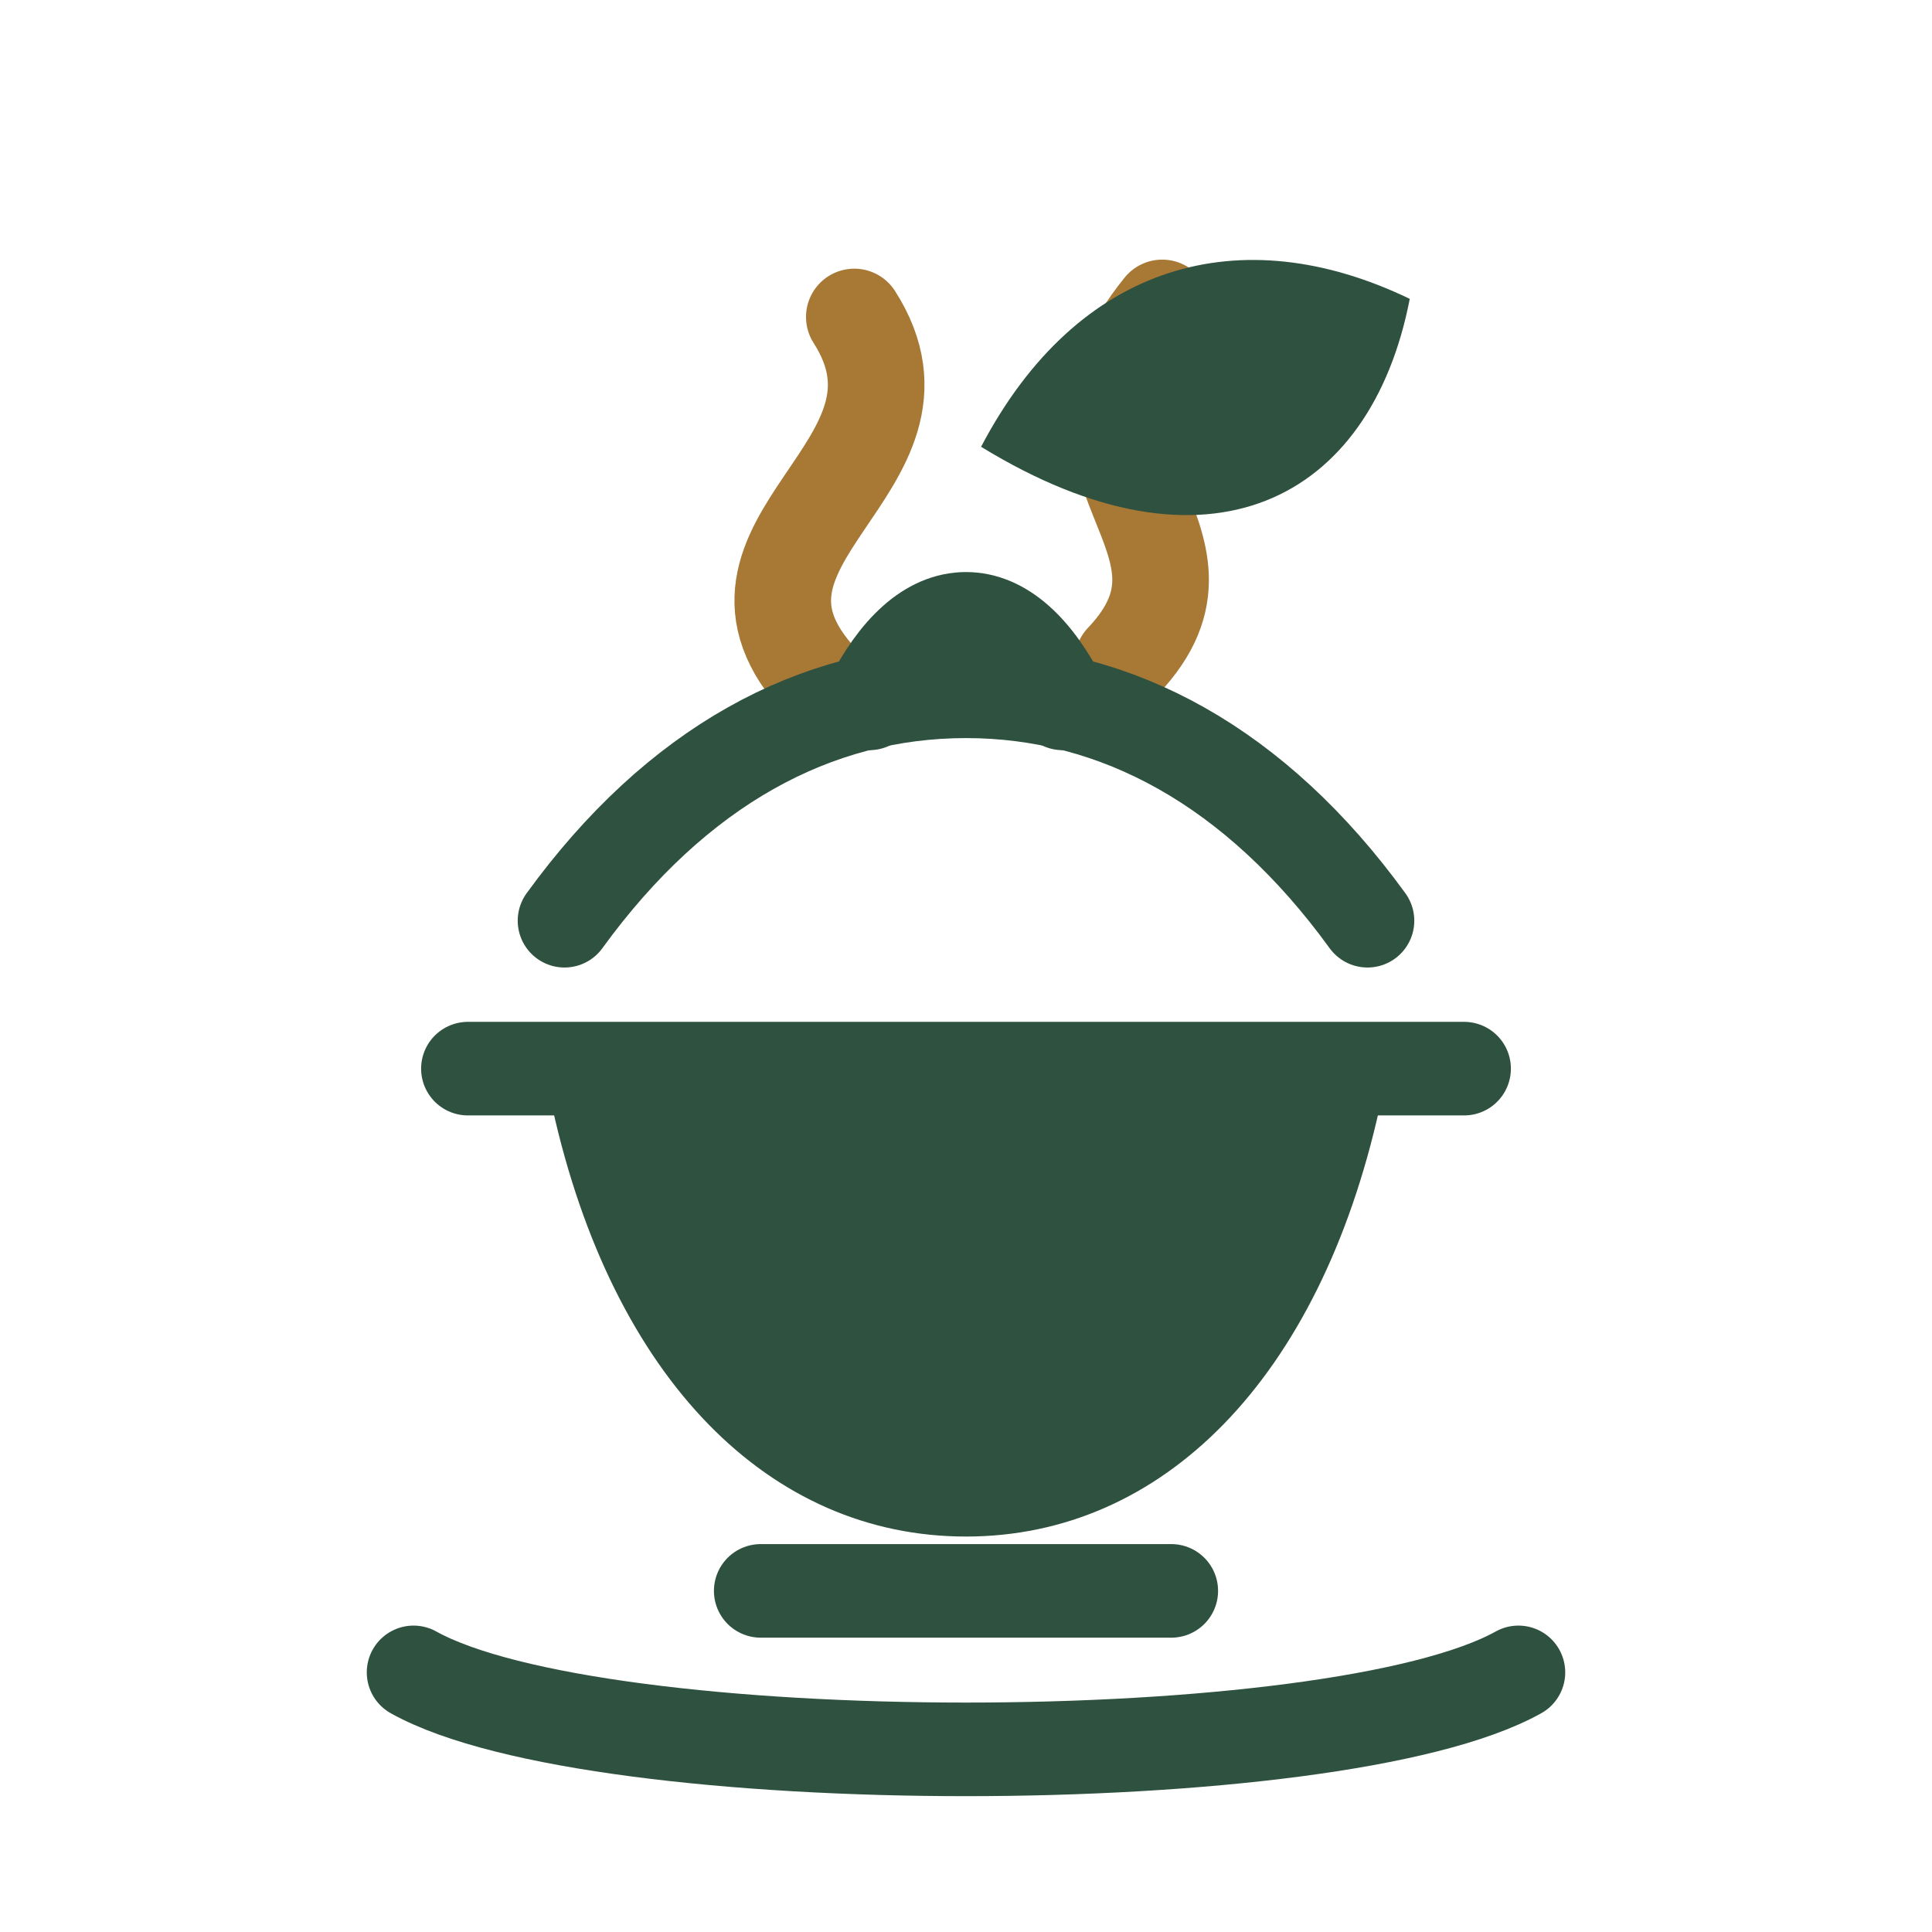
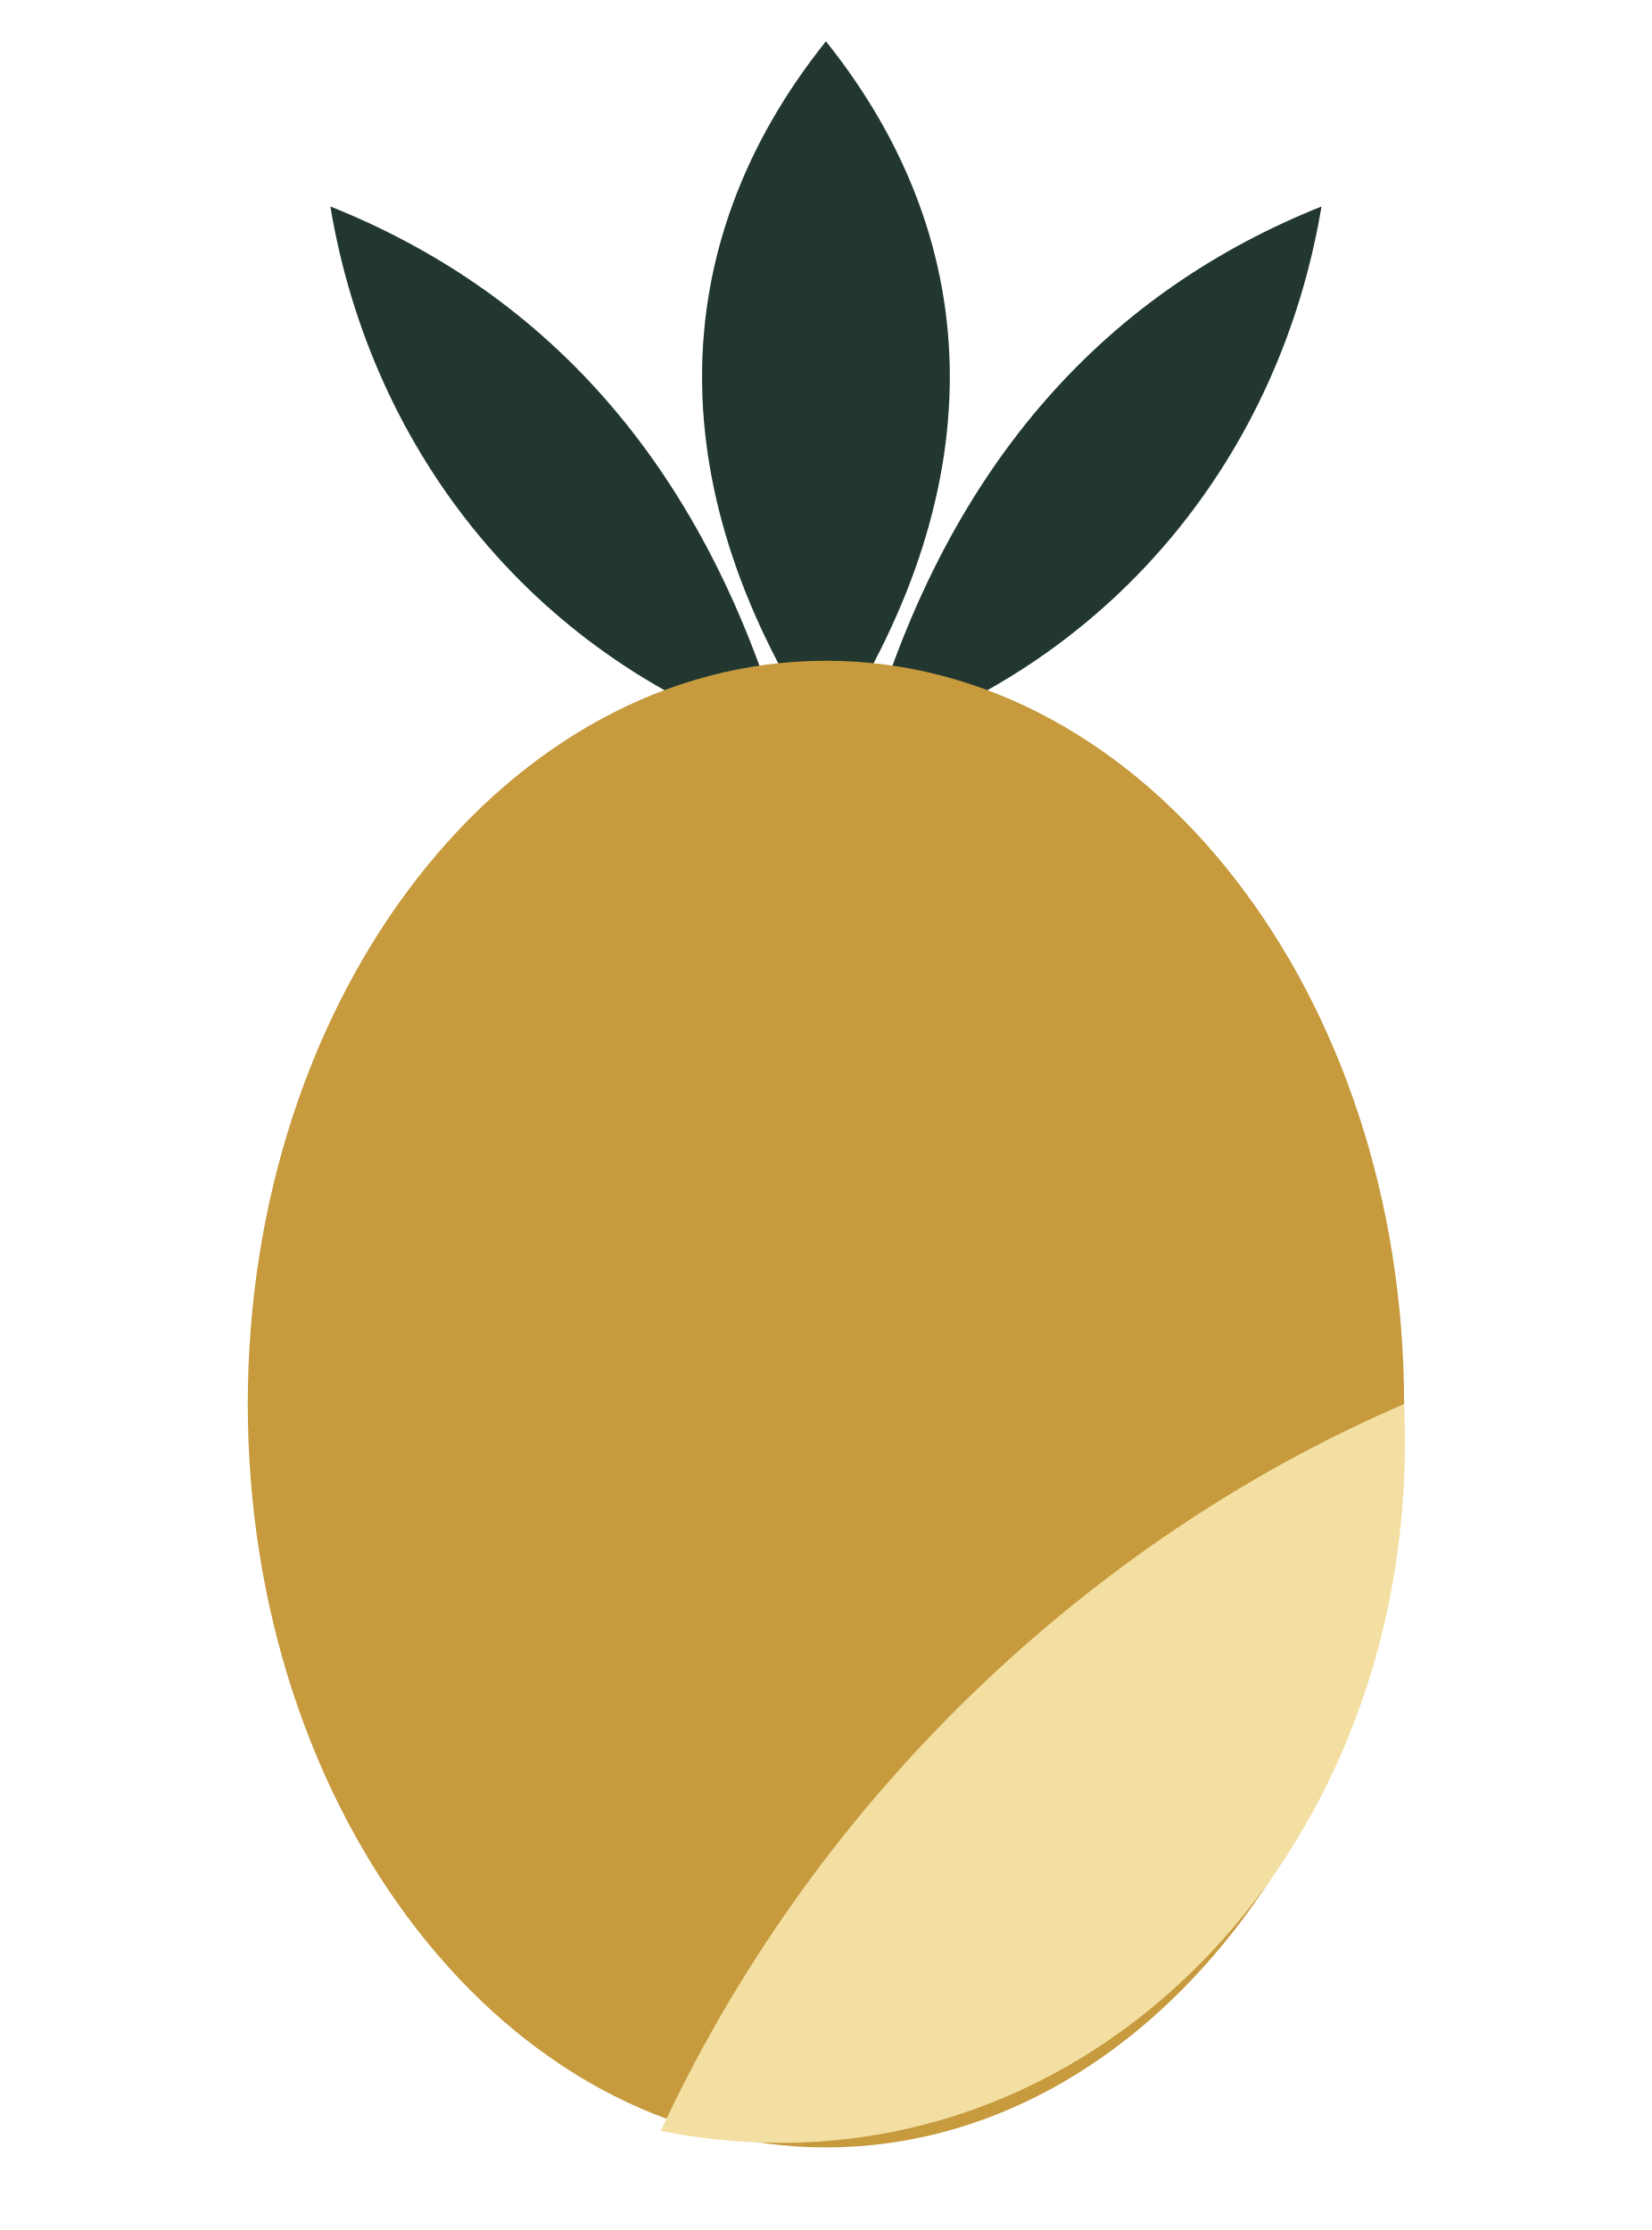
- <svg xmlns="http://www.w3.org/2000/svg" viewBox="0 0 64 64" role="img" aria-label="teas.cool">
-   <path class="steam steam-left" d="M27.2 22.6c-4.4-4.7 4.3-7.1 1.1-12.1" />
-   <path class="steam steam-right" d="M37.2 21.9c3.9-4.1-3-6.4 1.3-11.7" />
-   <path class="leaf" d="M32.5 14.8c3.2-6.1 8.6-7.6 14.2-4.9-1.3 6.7-6.7 9.5-14.2 4.9Z" />
-   <path class="lid" d="M18.7 30.5c3.7-5.1 8.3-7.6 13.3-7.6s9.6 2.5 13.3 7.6" />
-   <path class="knob" d="M28.8 23.3c.9-1.8 2-2.8 3.2-2.8s2.3 1 3.2 2.8" />
-   <path class="rim" d="M15.5 35.4h33" />
-   <path class="tea-line" d="M22.2 39.2c6.3 1.7 13.3 1.7 19.6 0" />
-   <path class="bowl" d="M18.3 36.7c2 9 7.2 14.2 13.7 14.2s11.7-5.2 13.7-14.2H18.3Z" />
-   <path class="foot" d="M25.2 52.7h13.6" />
-   <path class="saucer" d="M13.7 55.4c6.1 3.4 30.5 3.4 36.6 0" />
-   <style>
-     .steam,
-     .lid,
-     .knob,
-     .rim,
-     .tea-line,
-     .foot,
-     .saucer {
-       fill: none;
-       stroke-linecap: round;
-       stroke-linejoin: round;
-     }
- 
-     .steam {
-       stroke: #a87835;
-       stroke-width: 3.2;
-     }
- 
-     .lid,
-     .knob,
-     .rim,
-     .foot,
-     .saucer {
-       stroke: #2f513f;
-       stroke-width: 3.1;
-     }
- 
-     .tea-line {
-       stroke: #d2a35a;
-       stroke-width: 2.1;
-       opacity: 0.9;
-     }
- 
-     .leaf,
-     .bowl {
-       fill: #2f513f;
-     }
- 
-     .bowl {
-       fill-rule: evenodd;
-     }
- 
-     @media (prefers-color-scheme: dark) {
-       .steam,
-       .tea-line {
-         stroke: #d2a35a;
-       }
- 
-       .lid,
-       .knob,
-       .rim,
-       .foot,
-       .saucer {
-         stroke: #9bb38d;
-       }
- 
-       .leaf,
-       .bowl {
-         fill: #9bb38d;
-       }
-     }
-   </style>
+ <svg xmlns="http://www.w3.org/2000/svg" viewBox="0 0 40 54">
+   <path fill="#21372F" d="M20 18C16 12 16 6 20 1C24 6 24 12 20 18ZM19 18C13 16 9 11 8 5C13 7 17 11 19 18ZM21 18C27 16 31 11 32 5C27 7 23 11 21 18Z" />
+   <ellipse cx="20" cy="34" rx="14" ry="18" fill="#C69A3D" />
+   <path fill="#F3DFA2" d="M34 34C27 37 20 43 16 51.6C26 53.6 34.5 45 34 34Z" />
</svg>
